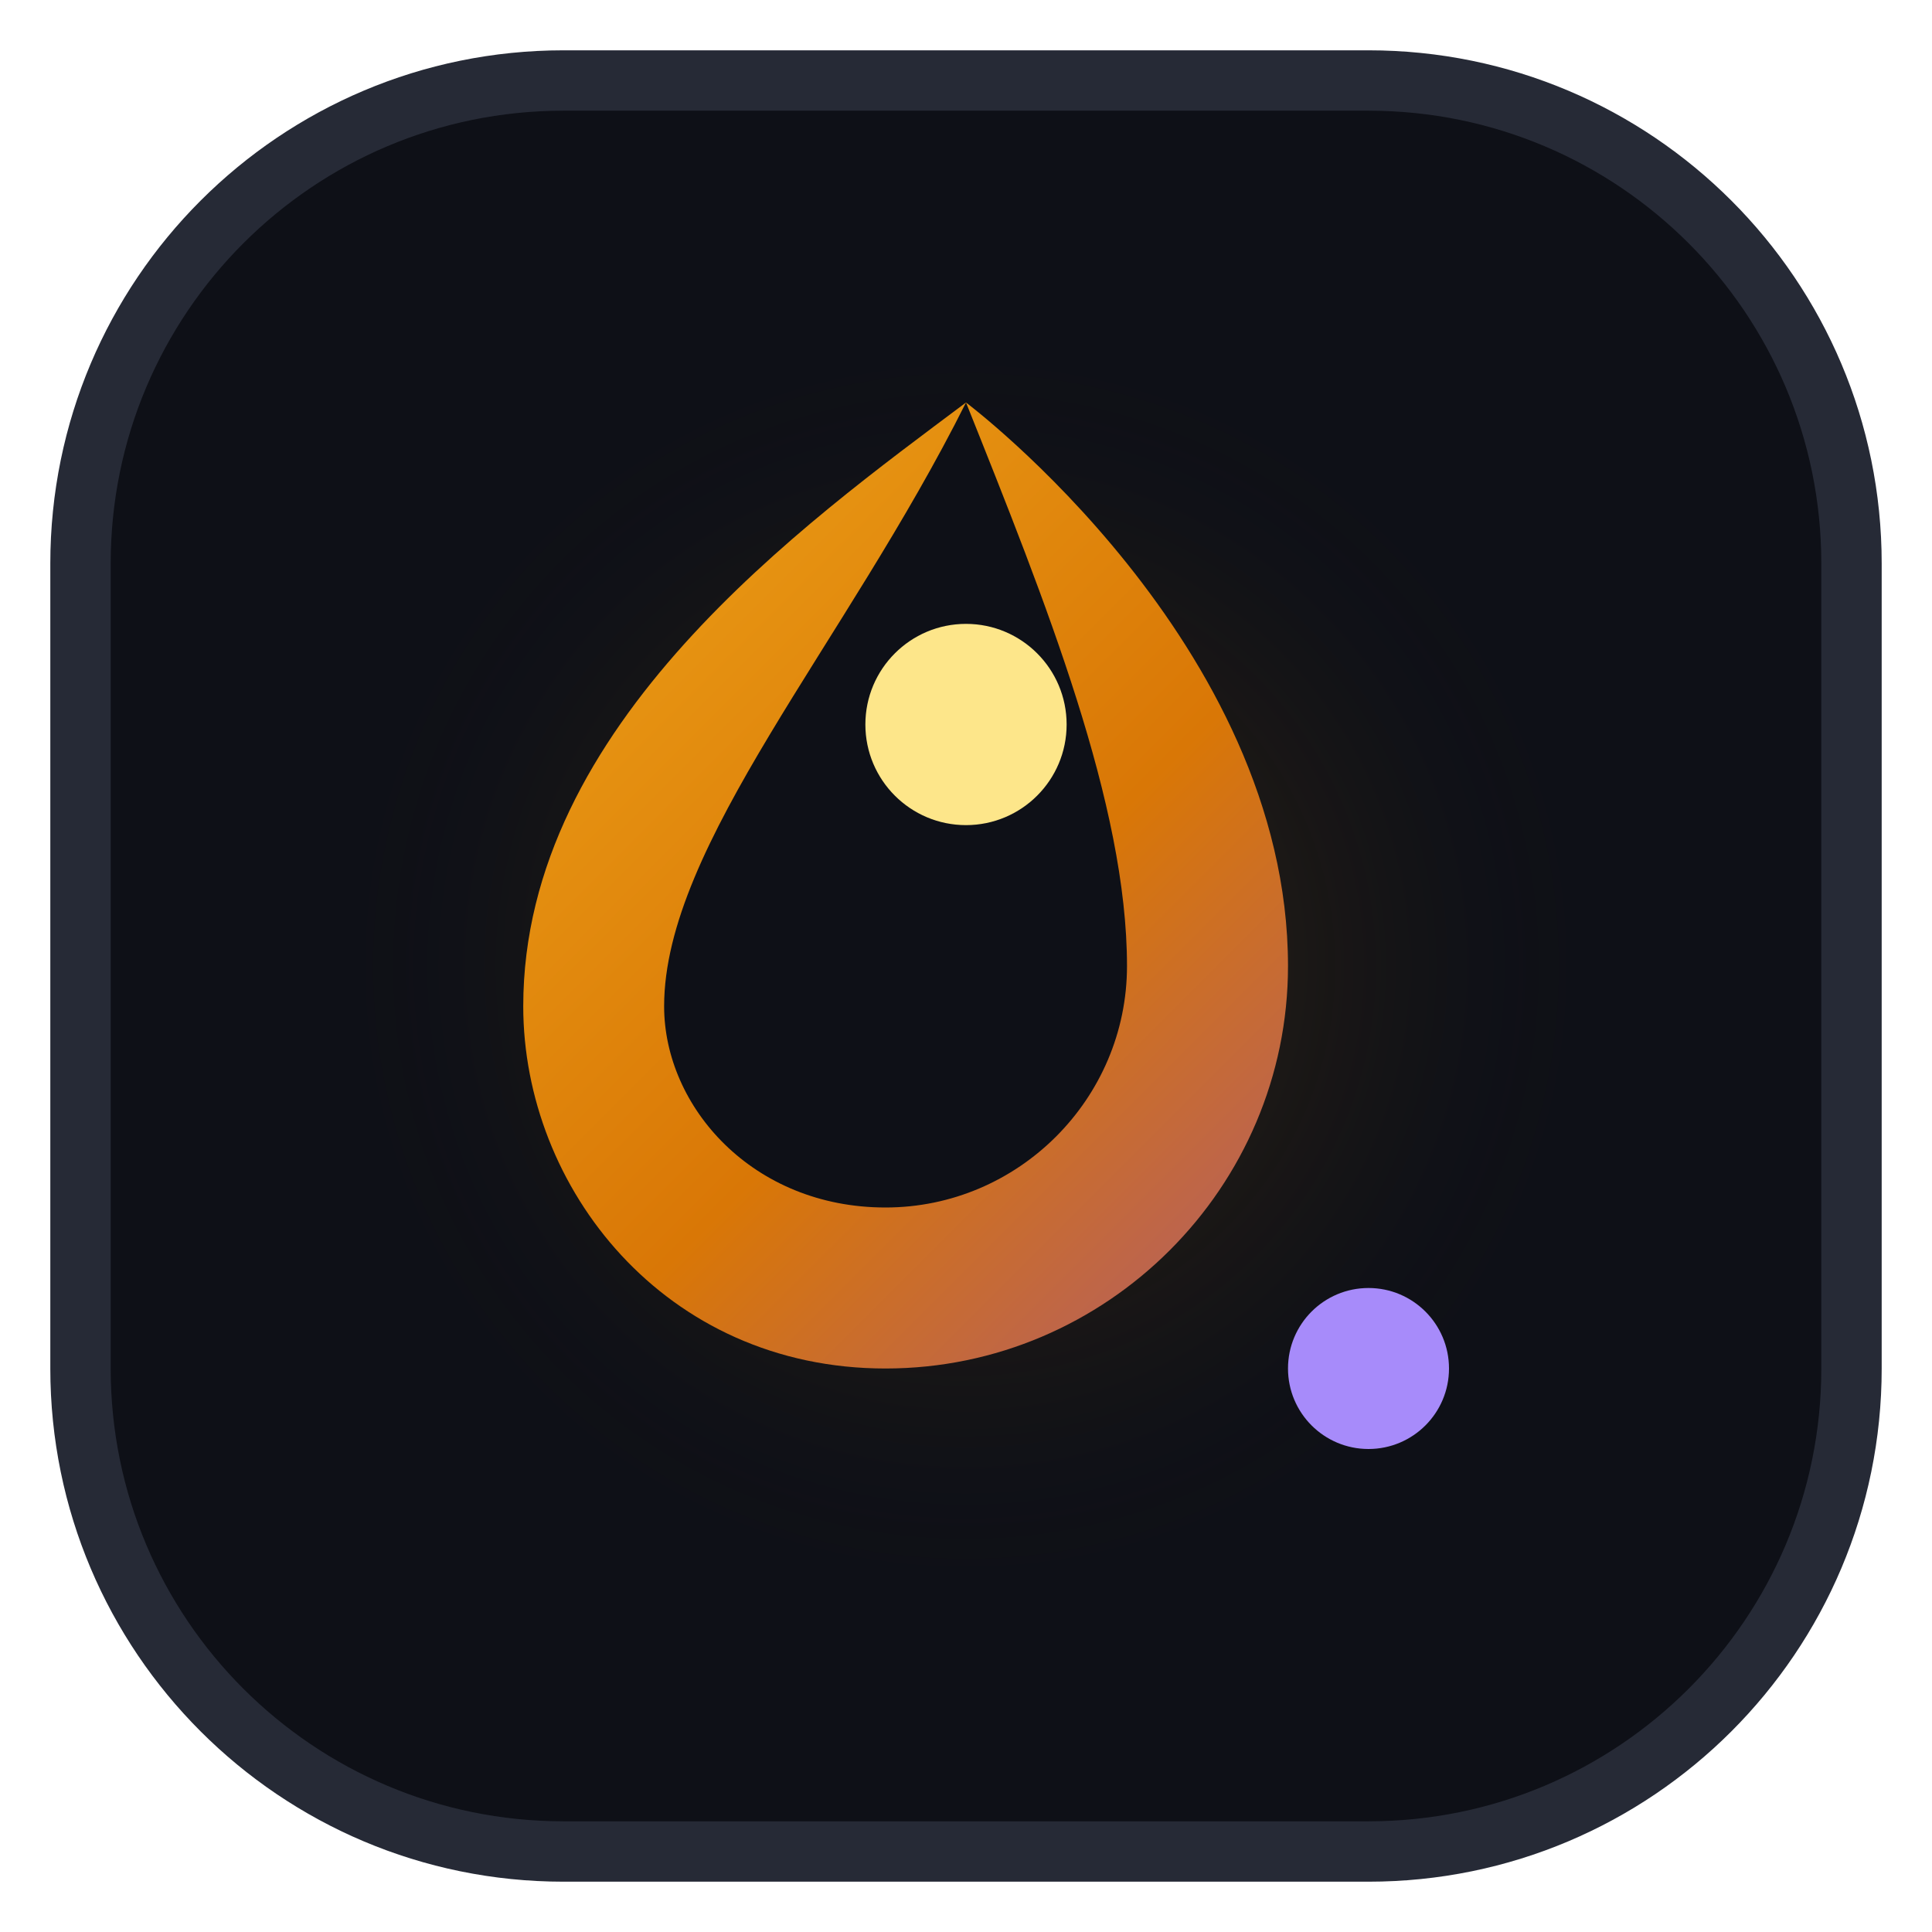
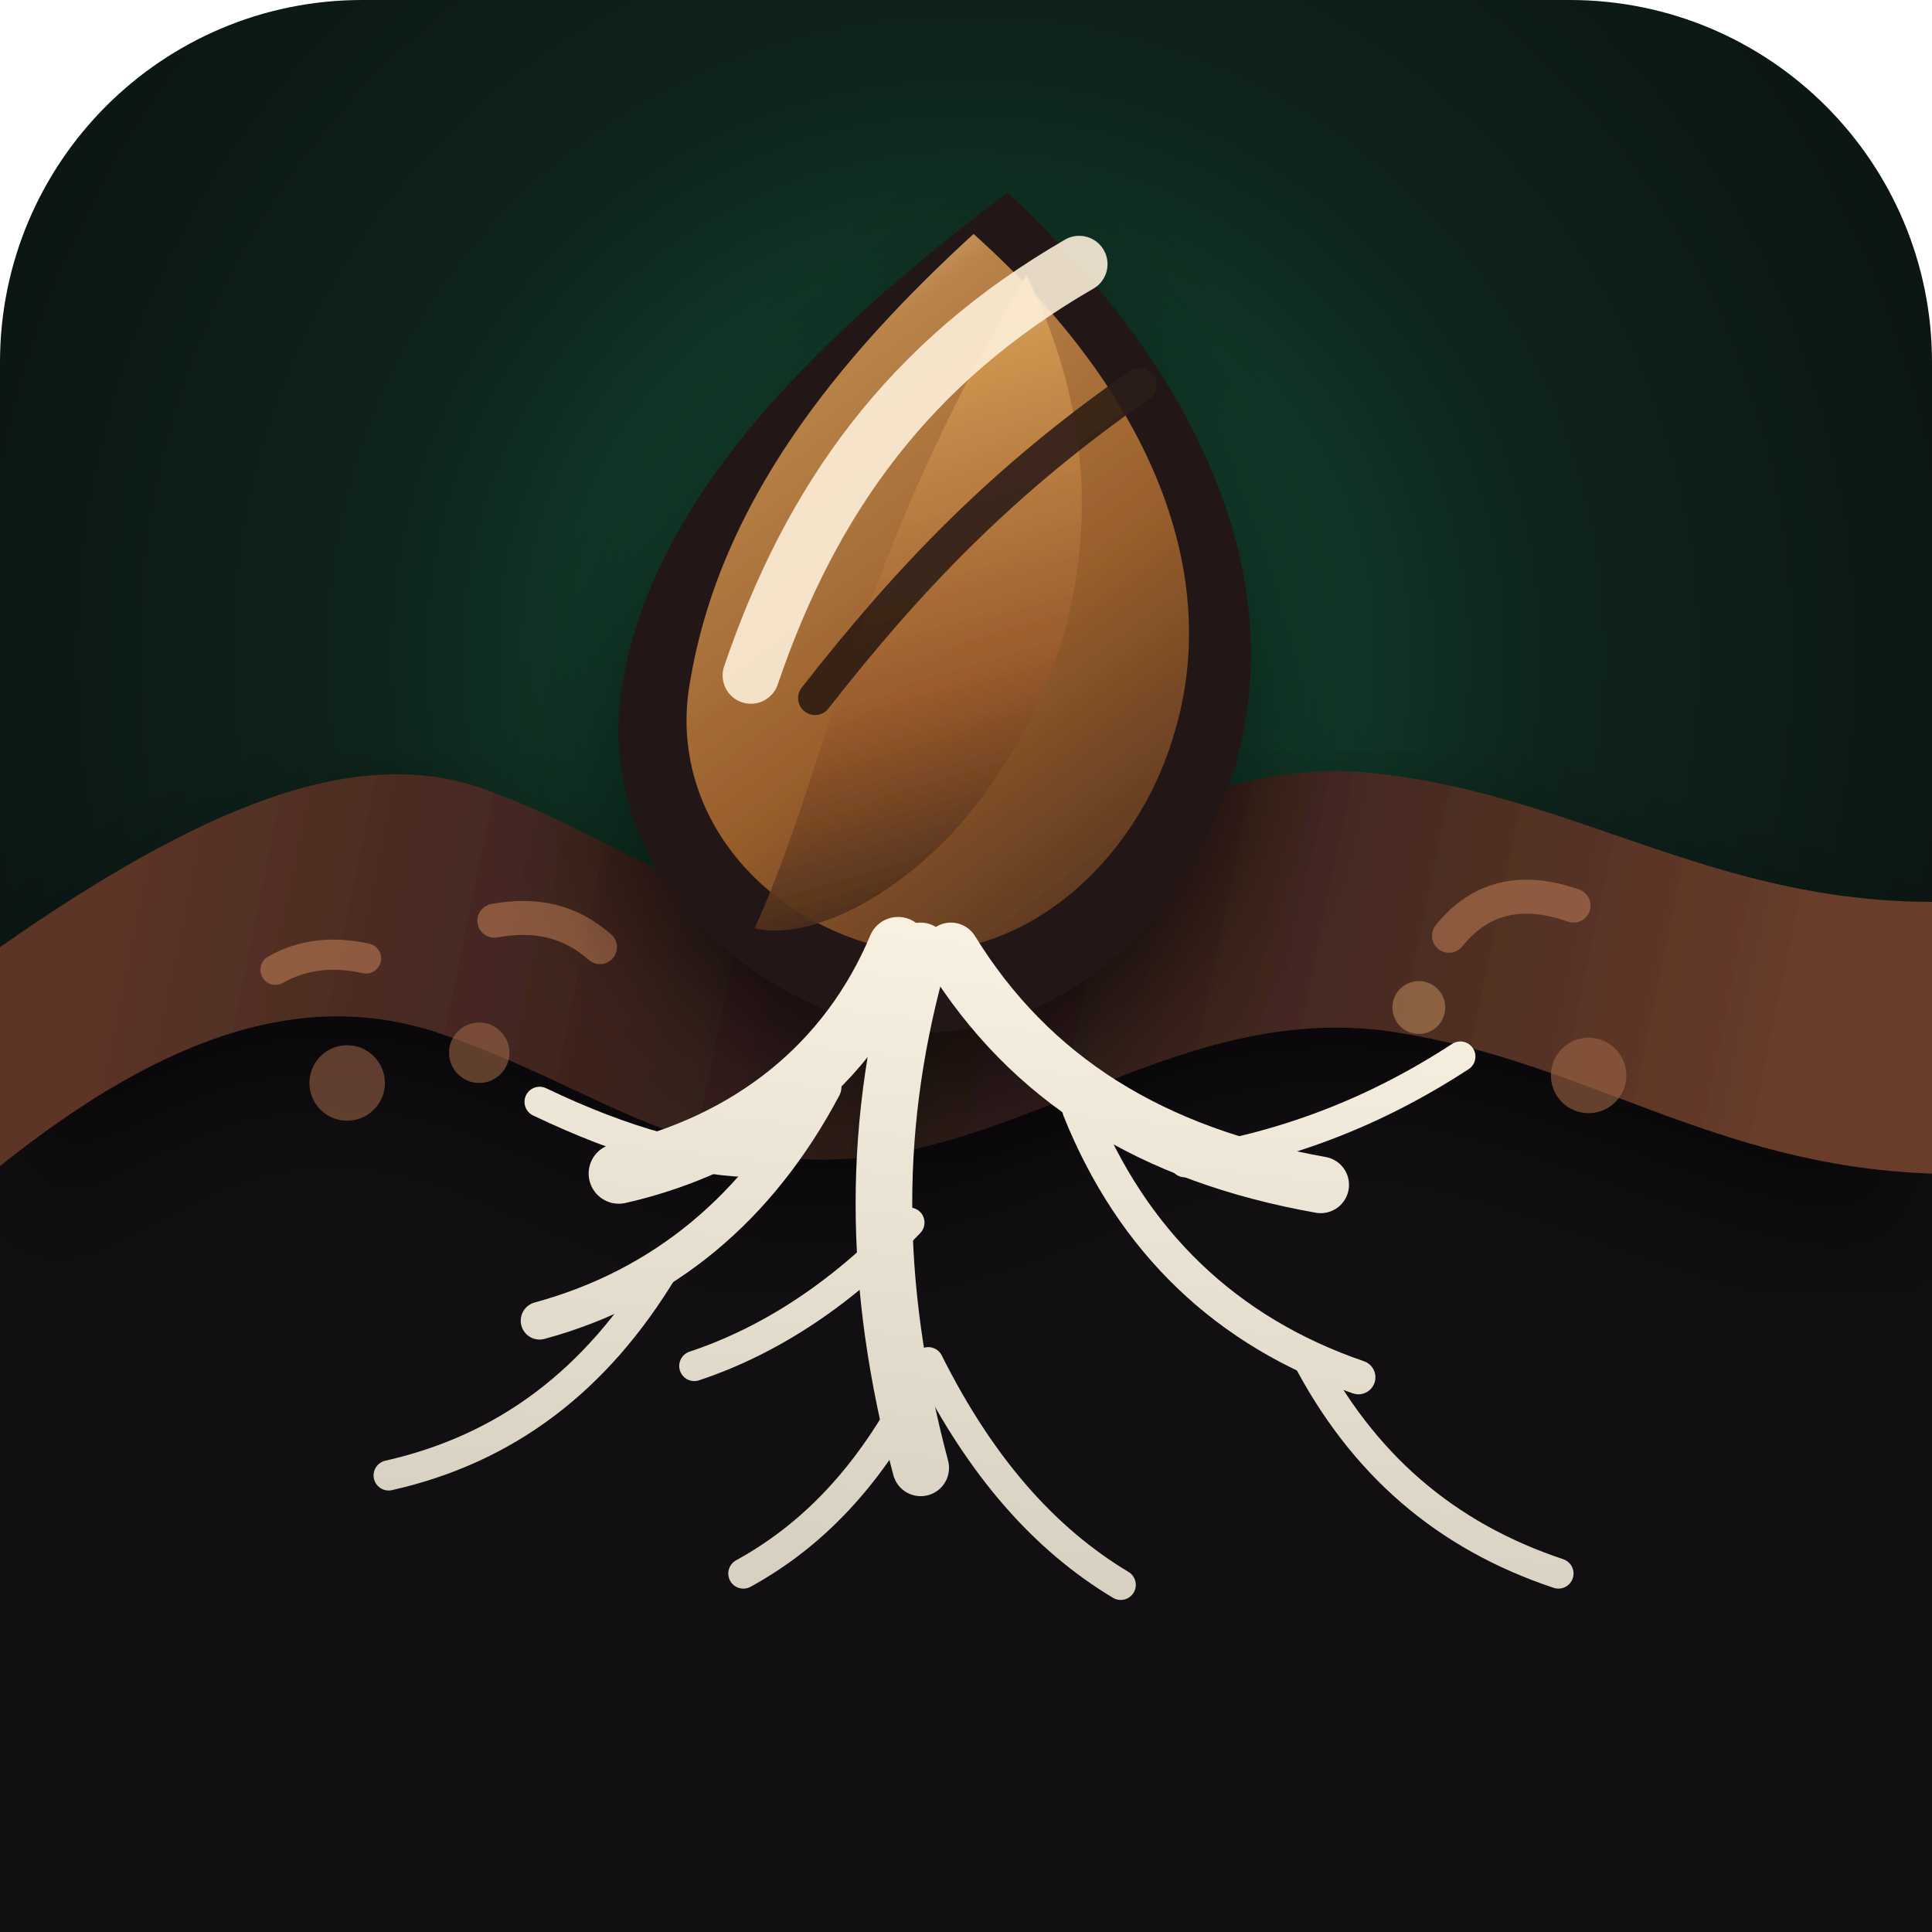
- <svg xmlns="http://www.w3.org/2000/svg" viewBox="0 0 48 48" fill="none">
+ <svg xmlns="http://www.w3.org/2000/svg" viewBox="0 0 512 512" fill="none">
  <defs>
-     <linearGradient id="seGrad" x1="4" y1="4" x2="44" y2="44" gradientUnits="userSpaceOnUse">
-       <stop offset="0%" stop-color="#FBBF24" />
-       <stop offset="50%" stop-color="#D97706" />
-       <stop offset="100%" stop-color="#7C3AED" />
+     <radialGradient id="bgGlow" cx="50%" cy="34%" r="72%">
+       <stop offset="0%" stop-color="#14563C" />
+       <stop offset="42%" stop-color="#0E241B" />
+       <stop offset="100%" stop-color="#090A0F" />
+     </radialGradient>
+     <linearGradient id="seedShell" x1="171" y1="73" x2="320" y2="271" gradientUnits="userSpaceOnUse">
+       <stop offset="0%" stop-color="#F8E8D4" />
+       <stop offset="20%" stop-color="#B98348" />
+       <stop offset="52%" stop-color="#9A602D" />
+       <stop offset="100%" stop-color="#3C231A" />
    </linearGradient>
-     <radialGradient id="seGlow" cx="50%" cy="50%" r="50%">
-       <stop offset="0%" stop-color="#F59E0B" stop-opacity="0.25" />
-       <stop offset="100%" stop-color="#090A0F" stop-opacity="0" />
-     </radialGradient>
+     <linearGradient id="seedCore" x1="244" y1="77" x2="293" y2="247" gradientUnits="userSpaceOnUse">
+       <stop offset="0%" stop-color="#DFA75B" />
+       <stop offset="58%" stop-color="#9A5B2C" />
+       <stop offset="100%" stop-color="#2B1A14" />
+     </linearGradient>
+     <linearGradient id="soil" x1="31" y1="207" x2="481" y2="299" gradientUnits="userSpaceOnUse">
+       <stop offset="0%" stop-color="#5D3528" />
+       <stop offset="48%" stop-color="#2A1918" />
+       <stop offset="100%" stop-color="#6B3E2C" />
+     </linearGradient>
+     <linearGradient id="root" x1="253" y1="211" x2="231" y2="414" gradientUnits="userSpaceOnUse">
+       <stop offset="0%" stop-color="#FFF7E8" />
+       <stop offset="100%" stop-color="#D8D1C2" />
+     </linearGradient>
+     <filter id="softShadow" x="-20%" y="-20%" width="140%" height="150%" color-interpolation-filters="sRGB">
+       <feDropShadow dx="0" dy="16" stdDeviation="16" flood-color="#000000" flood-opacity="0.55" />
+     </filter>
  </defs>
-   <rect x="2" y="2" width="44" height="44" rx="12" fill="#0E1017" stroke="#262A36" stroke-width="1.5" />
-   <circle cx="24" cy="24" r="16" fill="url(#seGlow)" />
-   <path d="M24 10C24 10 32 16 32 24C32 29.5 27.5 34 22 34C16.5 34 13 29.5 13 25C13 18 20 13 24 10Z" fill="url(#seGrad)" />
-   <path d="M24 10C26 15 28 20 28 24C28 27.3 25.3 30 22 30C18.7 30 16.5 27.5 16.5 25C16.5 21 21 16 24 10Z" fill="#0E1017" />
-   <circle cx="24" cy="18" r="2.5" fill="#FDE68A" />
-   <circle cx="34" cy="34" r="2" fill="#A78BFA" />
+   <rect width="512" height="512" rx="96" fill="url(#bgGlow)" />
+   <path d="M0 259C52 219 93 204 124 214C169 229 190 250 230 247C279 243 314 207 363 213C416 219 451 246 512 246V512H0V259Z" fill="#120F12" />
+   <path d="M0 251C53 214 94 197 128 209C167 223 187 245 228 241C277 237 313 199 365 205C418 211 454 239 512 239V311C453 309 419 280 366 273C313 267 275 303 226 307C181 310 158 288 117 274C82 262 45 273 0 309V251Z" fill="url(#soil)" filter="url(#softShadow)" />
+   <path d="M73 257C80 253 88 252 97 254" stroke="#A56B49" stroke-width="8" stroke-linecap="round" opacity="0.75" />
+   <path d="M131 244C142 242 151 244 159 251" stroke="#A56B49" stroke-width="9" stroke-linecap="round" opacity="0.72" />
+   <path d="M384 248C392 238 403 235 417 240" stroke="#A56B49" stroke-width="9" stroke-linecap="round" opacity="0.72" />
+   <circle cx="92" cy="287" r="10" fill="#8E5B42" opacity="0.65" />
+   <circle cx="127" cy="279" r="8" fill="#A66C49" opacity="0.55" />
+   <circle cx="421" cy="285" r="10" fill="#9B6344" opacity="0.62" />
+   <circle cx="376" cy="267" r="7" fill="#C08B5C" opacity="0.55" />
+   <g filter="url(#softShadow)">
+     <path d="M267 51C319 100 342 154 327 204C313 250 269 285 225 270C185 256 158 221 165 181C174 127 225 83 267 51Z" fill="#231916" />
+     <path d="M258 62C306 105 324 153 311 195C300 232 265 260 230 250C197 240 177 211 183 180C191 133 222 95 258 62Z" fill="url(#seedShell)" />
+     <path d="M272 73C296 121 291 176 254 219C234 241 212 249 200 246C220 202 226 150 272 73Z" fill="url(#seedCore)" opacity="0.9" />
+     <path d="M199 179C215 132 241 96 286 70" stroke="#FFF1DC" stroke-width="15" stroke-linecap="round" opacity="0.88" />
+     <path d="M216 185C241 153 266 127 302 102" stroke="#2B1B16" stroke-width="9" stroke-linecap="round" opacity="0.88" />
+   </g>
+   <path d="M238 251C225 282 199 303 164 311" stroke="url(#root)" stroke-width="16" stroke-linecap="round" />
+   <path d="M244 252C231 297 231 340 244 389" stroke="url(#root)" stroke-width="15" stroke-linecap="round" />
+   <path d="M252 252C273 286 305 306 350 314" stroke="url(#root)" stroke-width="15" stroke-linecap="round" />
+   <path d="M218 288C201 320 176 341 143 350" stroke="url(#root)" stroke-width="10" stroke-linecap="round" />
+   <path d="M201 308C185 308 166 303 143 292" stroke="url(#root)" stroke-width="8" stroke-linecap="round" />
+   <path d="M176 336C158 366 134 384 103 391" stroke="url(#root)" stroke-width="8" stroke-linecap="round" />
+   <path d="M241 324C224 342 205 355 184 362" stroke="url(#root)" stroke-width="8" stroke-linecap="round" />
+   <path d="M244 365C232 389 217 406 197 417" stroke="url(#root)" stroke-width="8" stroke-linecap="round" />
+   <path d="M246 361C260 389 277 408 297 420" stroke="url(#root)" stroke-width="8" stroke-linecap="round" />
+   <path d="M286 294C300 329 325 353 360 365" stroke="url(#root)" stroke-width="9" stroke-linecap="round" />
+   <path d="M314 308C340 304 364 295 387 280" stroke="url(#root)" stroke-width="8" stroke-linecap="round" />
+   <path d="M346 359C361 388 383 407 413 417" stroke="url(#root)" stroke-width="8" stroke-linecap="round" />
</svg>
